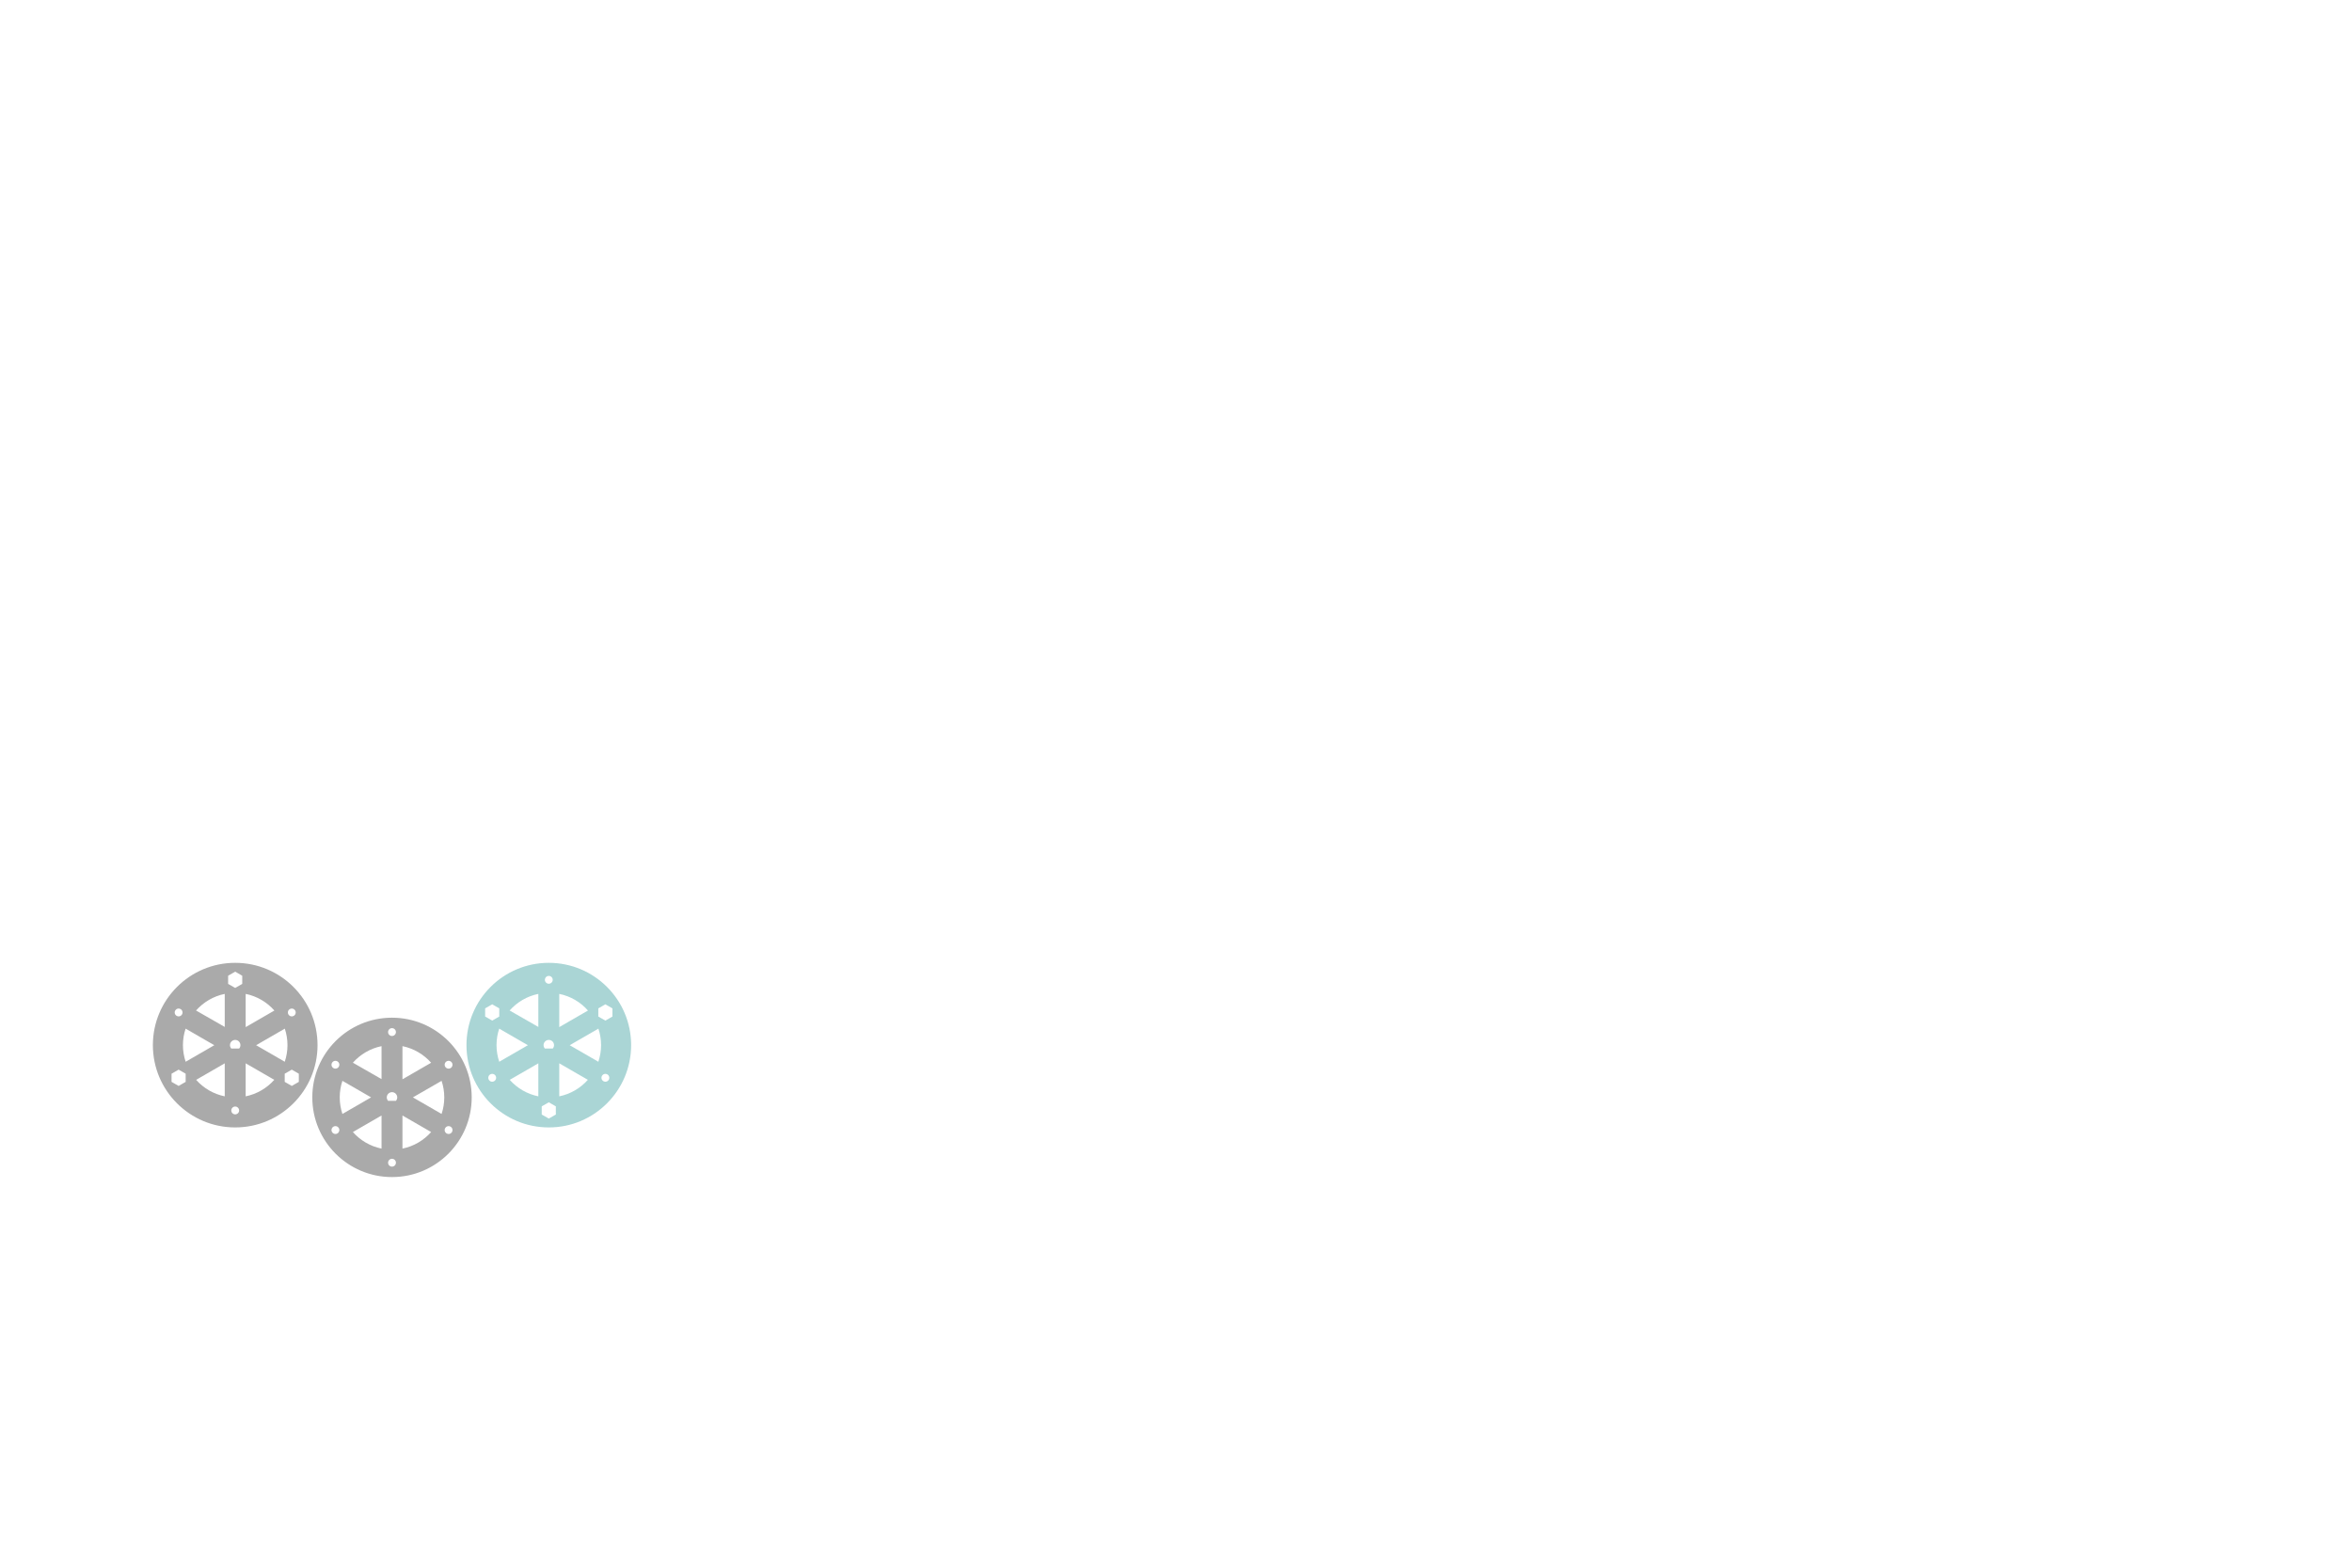
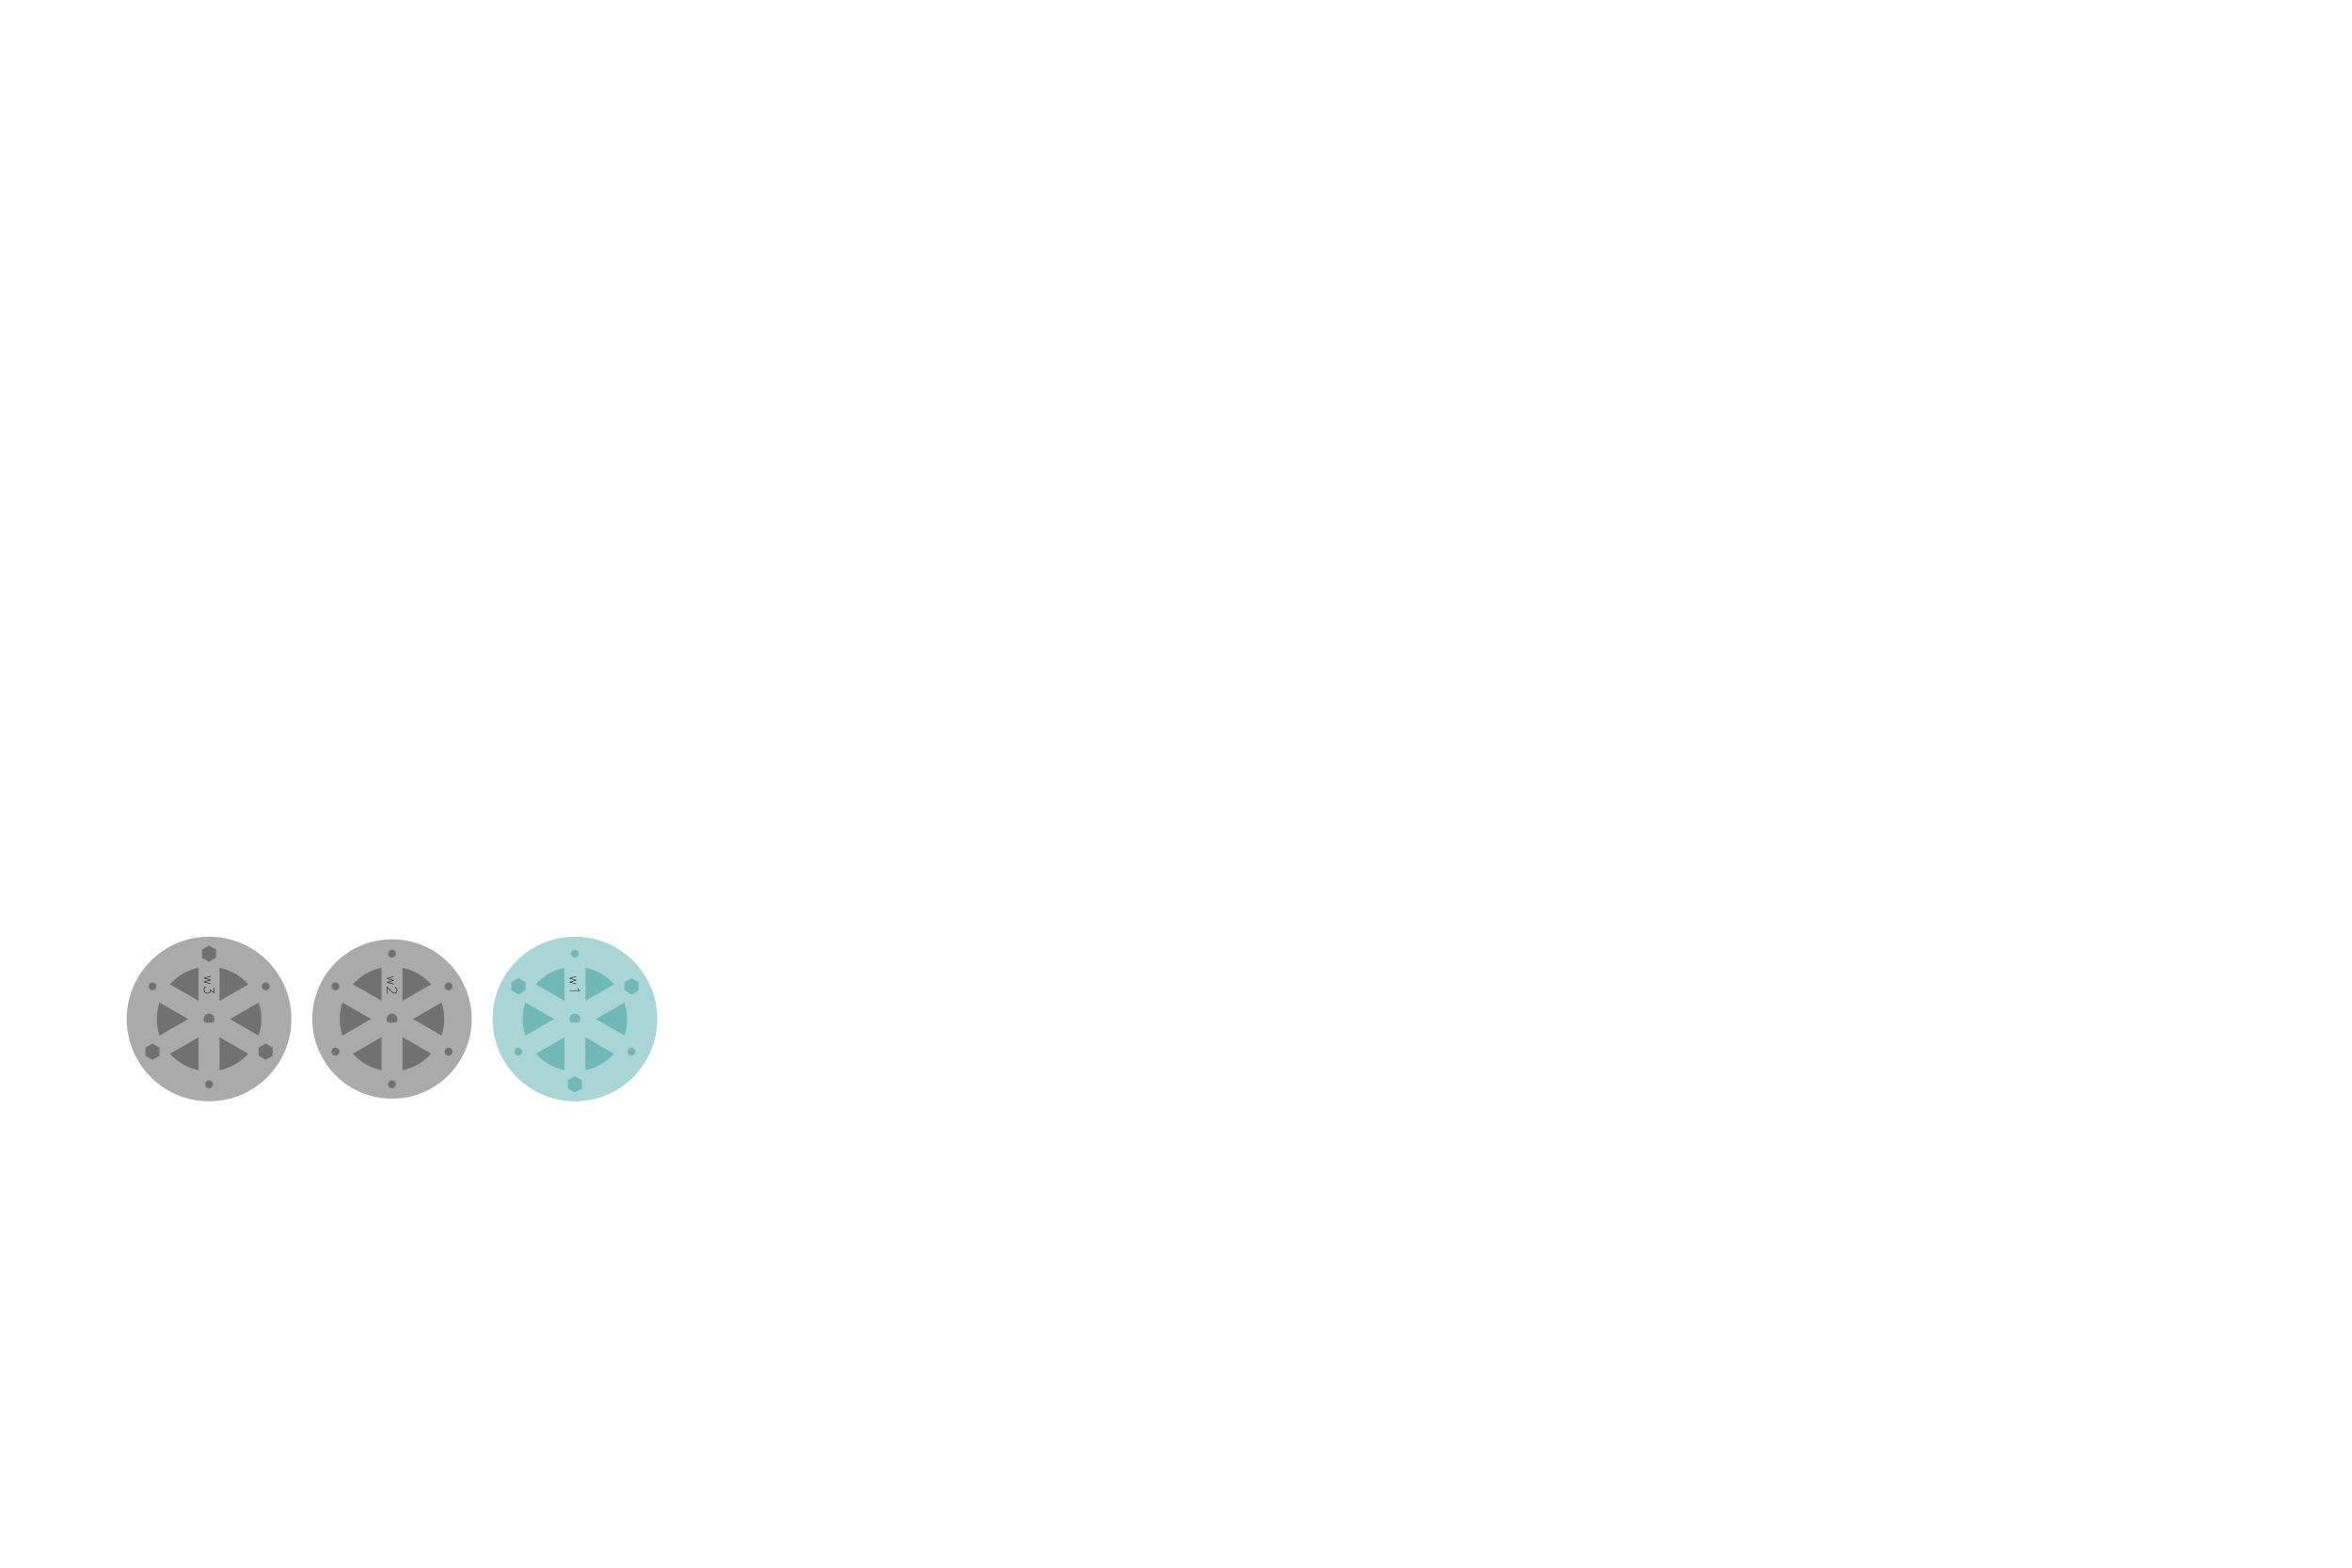
<svg xmlns="http://www.w3.org/2000/svg" width="3188.976" height="2125.984" id="svg2" version="1.1">
  <defs id="defs4" />
-   <g style="display:inline" id="layer8">
-     <path style="fill:#000000;fill-opacity:0.335;stroke:none" d="M 318.906 1305.719 C 257.263 1305.719 207.281 1355.67 207.281 1417.312 C 207.281 1478.955 257.263 1528.938 318.906 1528.938 C 380.549 1528.938 430.531 1478.955 430.531 1417.312 C 430.531 1355.67 380.549 1305.719 318.906 1305.719 z M 318.906 1317.688 L 328.438 1323.219 L 328.438 1334.281 L 318.906 1339.781 L 309.312 1334.281 L 309.312 1323.219 L 318.906 1317.688 z M 304.719 1347.844 L 304.719 1392.656 C 291.746 1385.232 278.782 1377.801 265.812 1370.375 C 275.813 1359.071 289.362 1350.965 304.719 1347.844 z M 333.094 1347.844 C 348.466 1350.968 362.027 1359.085 372.031 1370.406 C 359.051 1377.905 346.074 1385.406 333.094 1392.906 L 333.094 1347.844 z M 241.812 1367.719 C 242.834 1367.647 243.89 1367.887 244.844 1368.438 C 247.386 1369.905 248.249 1373.145 246.781 1375.688 C 245.314 1378.23 242.073 1379.093 239.531 1377.625 C 236.989 1376.157 236.126 1372.917 237.594 1370.375 C 238.511 1368.786 240.111 1367.839 241.812 1367.719 z M 395.469 1367.719 C 397.354 1367.67 399.21 1368.627 400.219 1370.375 C 401.686 1372.917 400.823 1376.157 398.281 1377.625 C 395.739 1379.093 392.499 1378.23 391.031 1375.688 C 389.564 1373.145 390.427 1369.905 392.969 1368.438 C 393.763 1367.979 394.612 1367.741 395.469 1367.719 z M 251.656 1394.969 C 264.628 1402.454 277.591 1409.951 290.562 1417.438 C 277.615 1424.916 264.666 1432.395 251.719 1439.875 C 249.338 1432.785 248.031 1425.204 248.031 1417.312 C 248.031 1409.501 249.321 1401.997 251.656 1394.969 z M 386.156 1394.969 C 388.491 1401.998 389.781 1409.501 389.781 1417.312 C 389.781 1425.204 388.475 1432.785 386.094 1439.875 C 373.146 1432.396 360.197 1424.916 347.25 1417.438 C 360.221 1409.951 373.185 1402.454 386.156 1394.969 z M 318.906 1410.25 C 322.818 1410.25 325.969 1413.432 325.969 1417.344 C 325.969 1419.118 325.328 1420.726 324.25 1421.969 L 313.594 1421.969 C 312.516 1420.726 311.812 1419.118 311.812 1417.344 C 311.812 1413.432 314.995 1410.25 318.906 1410.25 z M 304.719 1442 L 304.719 1486.781 C 289.43 1483.674 275.925 1475.632 265.938 1464.406 L 304.719 1442 z M 333.094 1442 C 346.02 1449.457 358.948 1456.916 371.875 1464.375 C 361.885 1475.61 348.391 1483.672 333.094 1486.781 L 333.094 1442 z M 242.188 1450.562 L 251.719 1456.094 L 251.719 1467.156 L 242.188 1472.656 L 232.594 1467.156 L 232.594 1456.094 L 242.188 1450.562 z M 395.625 1450.562 L 405.156 1456.094 L 405.156 1467.156 L 395.625 1472.656 L 386.031 1467.156 L 386.031 1456.094 L 395.625 1450.562 z M 318.906 1500.594 C 321.842 1500.594 324.219 1503.002 324.219 1505.938 C 324.219 1508.873 321.842 1511.218 318.906 1511.219 C 315.971 1511.219 313.594 1508.873 313.594 1505.938 C 313.594 1503.002 315.971 1500.594 318.906 1500.594 z " id="path3015" />
-     <path d="" style="fill:none;stroke:#000000" id="path3307" />
-     <path style="fill:#000000;fill-opacity:0.335;stroke:none" d="M 531.5 1380.125 C 471.814 1380.125 423.438 1428.502 423.438 1488.188 C 423.438 1547.873 471.814 1596.25 531.5 1596.25 C 591.186 1596.25 639.562 1547.873 639.562 1488.188 C 639.562 1428.502 591.186 1380.125 531.5 1380.125 z M 531.5 1394.281 C 534.435 1394.281 536.812 1396.69 536.812 1399.625 C 536.812 1402.56 534.435 1404.938 531.5 1404.938 C 528.565 1404.938 526.188 1402.56 526.188 1399.625 C 526.188 1396.69 528.565 1394.282 531.5 1394.281 z M 517.312 1418.719 L 517.312 1463.406 C 504.36 1455.993 491.418 1448.571 478.469 1441.156 C 488.462 1429.896 501.994 1421.832 517.312 1418.719 z M 545.688 1418.719 C 561.029 1421.836 574.564 1429.932 584.562 1441.219 C 571.607 1448.703 558.643 1456.17 545.688 1463.656 L 545.688 1418.719 z M 454.406 1438.594 C 455.427 1438.522 456.484 1438.762 457.438 1439.312 C 459.98 1440.78 460.843 1444.02 459.375 1446.562 C 457.907 1449.105 454.667 1449.968 452.125 1448.5 C 449.583 1447.032 448.72 1443.792 450.188 1441.25 C 451.105 1439.661 452.704 1438.714 454.406 1438.594 z M 608.062 1438.594 C 609.947 1438.545 611.803 1439.502 612.812 1441.25 C 614.28 1443.792 613.417 1447.032 610.875 1448.5 C 608.333 1449.968 605.093 1449.105 603.625 1446.562 C 602.157 1444.02 603.02 1440.78 605.562 1439.312 C 606.357 1438.854 607.206 1438.616 608.062 1438.594 z M 464.281 1465.75 C 477.24 1473.228 490.197 1480.708 503.156 1488.188 C 490.196 1495.673 477.241 1503.17 464.281 1510.656 C 461.92 1503.593 460.625 1496.044 460.625 1488.188 C 460.625 1480.341 461.926 1472.805 464.281 1465.75 z M 598.719 1465.75 C 601.074 1472.805 602.375 1480.341 602.375 1488.188 C 602.375 1496.044 601.08 1503.593 598.719 1510.656 C 585.759 1503.17 572.804 1495.673 559.844 1488.188 C 572.803 1480.708 585.759 1473.228 598.719 1465.75 z M 531.5 1481.094 C 535.412 1481.094 538.594 1484.307 538.594 1488.219 C 538.594 1489.993 537.922 1491.601 536.844 1492.844 L 526.188 1492.844 C 525.109 1491.601 524.406 1489.993 524.406 1488.219 C 524.406 1484.307 527.588 1481.094 531.5 1481.094 z M 517.312 1512.75 L 517.312 1557.656 C 501.986 1554.541 488.464 1546.457 478.469 1535.188 L 517.312 1512.75 z M 545.688 1512.75 C 558.647 1520.226 571.603 1527.71 584.562 1535.188 C 574.566 1546.465 561.021 1554.54 545.688 1557.656 L 545.688 1512.75 z M 454.656 1527.156 C 456.541 1527.107 458.366 1528.065 459.375 1529.812 C 460.843 1532.355 459.98 1535.626 457.438 1537.094 C 454.895 1538.561 451.655 1537.698 450.188 1535.156 C 448.72 1532.614 449.583 1529.343 452.125 1527.875 C 452.919 1527.416 453.8 1527.178 454.656 1527.156 z M 608.344 1527.156 C 609.2 1527.178 610.081 1527.416 610.875 1527.875 C 613.417 1529.343 614.28 1532.614 612.812 1535.156 C 611.345 1537.698 608.105 1538.561 605.562 1537.094 C 603.02 1535.626 602.157 1532.355 603.625 1529.812 C 604.634 1528.065 606.459 1527.107 608.344 1527.156 z M 531.5 1571.469 C 534.435 1571.469 536.812 1573.846 536.812 1576.781 C 536.812 1579.717 534.435 1582.094 531.5 1582.094 C 528.565 1582.094 526.188 1579.716 526.188 1576.781 C 526.188 1573.846 528.565 1571.469 531.5 1571.469 z " id="path3045" />
-     <path d="" style="fill:none;stroke:#000000" id="path3311" />
-     <path style="fill:#008080;fill-opacity:0.335;stroke:none;display:inline" d="M 744.094 1305.719 C 682.451 1305.719 632.469 1355.67 632.469 1417.312 C 632.469 1478.955 682.451 1528.938 744.094 1528.938 C 805.737 1528.938 855.719 1478.955 855.719 1417.312 C 855.719 1355.67 805.737 1305.719 744.094 1305.719 z M 743.562 1323.438 C 743.741 1323.419 743.91 1323.438 744.094 1323.438 C 747.029 1323.438 749.406 1325.815 749.406 1328.75 C 749.406 1331.685 747.029 1334.062 744.094 1334.062 C 741.158 1334.062 738.781 1331.685 738.781 1328.75 C 738.781 1325.998 740.883 1323.713 743.562 1323.438 z M 729.906 1347.844 L 729.906 1392.656 C 716.933 1385.232 703.97 1377.801 691 1370.375 C 701.001 1359.071 714.549 1350.965 729.906 1347.844 z M 758.281 1347.844 C 773.653 1350.968 787.215 1359.085 797.219 1370.406 C 784.239 1377.905 771.261 1385.406 758.281 1392.906 L 758.281 1347.844 z M 667.375 1361.969 L 676.938 1367.469 L 676.938 1378.531 L 667.375 1384.062 L 657.781 1378.531 L 657.781 1367.469 L 667.375 1361.969 z M 820.812 1361.969 L 830.375 1367.5 L 830.375 1378.562 L 820.812 1384.062 L 811.219 1378.562 L 811.219 1367.5 L 820.812 1361.969 z M 676.844 1394.969 C 689.815 1402.454 702.779 1409.951 715.75 1417.438 C 702.802 1424.916 689.854 1432.395 676.906 1439.875 C 674.525 1432.785 673.219 1425.204 673.219 1417.312 C 673.219 1409.501 674.509 1401.997 676.844 1394.969 z M 811.344 1394.969 C 813.679 1401.998 814.969 1409.501 814.969 1417.312 C 814.969 1425.204 813.662 1432.785 811.281 1439.875 C 798.334 1432.396 785.385 1424.916 772.438 1417.438 C 785.409 1409.951 798.372 1402.454 811.344 1394.969 z M 744.125 1410.25 C 748.037 1410.25 751.188 1413.432 751.188 1417.344 C 751.188 1419.118 750.516 1420.726 749.438 1421.969 L 738.781 1421.969 C 737.703 1420.726 737 1419.118 737 1417.344 C 737 1413.432 740.213 1410.25 744.125 1410.25 z M 729.906 1442 L 729.906 1486.781 C 714.617 1483.674 701.113 1475.632 691.125 1464.406 L 729.906 1442 z M 758.281 1442 C 771.208 1449.457 784.136 1456.916 797.062 1464.375 C 787.073 1475.61 773.578 1483.672 758.281 1486.781 L 758.281 1442 z M 667.25 1456.312 C 669.135 1456.264 670.96 1457.19 671.969 1458.938 C 673.436 1461.48 672.573 1464.751 670.031 1466.219 C 667.489 1467.686 664.249 1466.855 662.781 1464.312 C 661.314 1461.77 662.177 1458.468 664.719 1457 C 665.513 1456.541 666.393 1456.334 667.25 1456.312 z M 820.25 1456.312 C 820.482 1456.287 820.702 1456.303 820.938 1456.312 C 821.794 1456.334 822.674 1456.541 823.469 1457 C 826.011 1458.468 826.874 1461.77 825.406 1464.312 C 823.939 1466.855 820.698 1467.686 818.156 1466.219 C 815.614 1464.751 814.751 1461.48 816.219 1458.938 C 817.102 1457.408 818.624 1456.487 820.25 1456.312 z M 744.094 1494.844 L 753.656 1500.375 L 753.656 1511.438 L 744.094 1516.938 L 734.5 1511.438 L 734.5 1500.375 L 744.094 1494.844 z " id="path3074" />
+   <g id="layer8" style="display:inline">
+     <path id="path3307" style="fill:none;stroke:#000000" d="" />
+     <path id="path3311" style="fill:none;stroke:#000000" d="" />
+     <g id="g3401">
+       <path id="path3361" d="m 779.528,1270.28 c -61.643,0 -111.625,49.951 -111.625,111.594 0,61.643 49.982,111.625 111.625,111.625 61.643,0 111.625,-49.982 111.625,-111.625 0,-61.643 -49.982,-111.594 -111.625,-111.594 z" style="fill:#008080;fill-opacity:0.335;stroke:none;display:inline" />
+       <path id="path3359" d="m 778.996,1287.999 c 0.179,-0.018 0.348,0 0.531,0 2.935,0 5.312,2.377 5.312,5.312 0,2.935 -2.377,5.312 -5.312,5.312 -2.935,0 -5.312,-2.377 -5.312,-5.312 0,-2.752 2.101,-5.037 4.781,-5.312 z" style="fill:#008080;fill-opacity:0.335;stroke:none;display:inline" />
+       <path id="path3357" d="m 765.34,1312.405 0,44.812 c -12.973,-7.424 -25.937,-14.855 -38.906,-22.281 10.001,-11.304 23.549,-19.41 38.906,-22.531 z" style="fill:#008080;fill-opacity:0.335;stroke:none;display:inline" />
+       <path id="path3355" d="m 793.715,1312.405 c 15.372,3.124 28.934,11.241 38.938,22.562 -12.98,7.499 -25.957,15 -38.938,22.5 l 0,-45.062 z" style="fill:#008080;fill-opacity:0.335;stroke:none;display:inline" />
+       <path id="path3353" d="m 702.809,1326.53 9.562,5.5 0,11.062 -9.562,5.531 -9.594,-5.531 0,-11.062 9.594,-5.5 z" style="fill:#008080;fill-opacity:0.335;stroke:none;display:inline" />
+       <path id="path3351" d="m 856.246,1326.53 9.562,5.531 0,11.062 -9.562,5.5 -9.594,-5.5 0,-11.062 9.594,-5.531 z" style="fill:#008080;fill-opacity:0.335;stroke:none;display:inline" />
+       <path id="path3349" d="m 712.278,1359.53 c 12.971,7.486 25.935,14.982 38.906,22.469 -12.948,7.478 -25.896,14.958 -38.844,22.438 -2.381,-7.09 -3.688,-14.671 -3.688,-22.562 0,-7.812 1.29,-15.316 3.625,-22.344 z" style="fill:#008080;fill-opacity:0.335;stroke:none;display:inline" />
+       <path id="path3347" d="m 846.778,1359.53 c 2.335,7.029 3.625,14.532 3.625,22.344 0,7.891 -1.307,15.473 -3.688,22.562 -12.947,-7.479 -25.896,-14.959 -38.844,-22.438 12.971,-7.487 25.935,-14.984 38.906,-22.469 z" style="fill:#008080;fill-opacity:0.335;stroke:none;display:inline" />
+       <path id="path3345" d="m 779.56,1374.636 c 4.029,0 7.274,3.278 7.274,7.307 0,1.828 -0.692,3.484 -1.802,4.764 l -10.976,0 c -1.11,-1.28 -1.835,-2.936 -1.835,-4.764 0,-4.029 3.31,-7.307 7.339,-7.307 z" style="fill:#008080;fill-opacity:0.335;stroke:none;display:inline" />
+       <path id="path3343" d="m 765.34,1406.562 0,44.781 c -15.289,-3.107 -28.793,-11.149 -38.781,-22.375 l 38.781,-22.406 z" style="fill:#008080;fill-opacity:0.335;stroke:none;display:inline" />
+       <path id="path3341" d="m 793.715,1406.562 c 12.927,7.457 25.854,14.916 38.781,22.375 -9.99,11.235 -23.484,19.297 -38.781,22.406 l 0,-44.781 z" style="fill:#008080;fill-opacity:0.335;stroke:none;display:inline" />
+       <path id="path3339" d="m 702.684,1420.874 c 1.885,-0.049 3.71,0.877 4.719,2.625 1.468,2.542 0.605,5.814 -1.938,7.281 -2.542,1.467 -5.782,0.636 -7.25,-1.906 -1.468,-2.542 -0.605,-5.845 1.938,-7.312 0.794,-0.459 1.675,-0.665 2.531,-0.688 z" style="fill:#008080;fill-opacity:0.335;stroke:none;display:inline" />
+       <path id="path3337" d="m 855.684,1420.874 c 0.232,-0.025 0.452,-0.01 0.688,0 0.857,0.022 1.737,0.229 2.531,0.688 2.542,1.468 3.405,4.77 1.938,7.312 -1.468,2.542 -4.708,3.374 -7.25,1.906 -2.542,-1.467 -3.405,-4.739 -1.938,-7.281 0.883,-1.529 2.405,-2.451 4.031,-2.625 z" style="fill:#008080;fill-opacity:0.335;stroke:none;display:inline" />
+       <path id="path3074" d="m 779.528,1459.405 9.562,5.531 0,11.062 -9.562,5.5 -9.594,-5.5 0,-11.062 9.594,-5.531 z" style="fill:#008080;fill-opacity:0.335;stroke:none;display:inline" />
+       <g transform="matrix(0,0.64,-0.64,0,778.1565,1322.302)" id="g3276">
+         <path d="M -8,-5 -4,9 M 0,-5 -4,9 M 0,-5 4,9 M 8,-5 4,9" style="fill:none;stroke:#000000" transform="translate(11,0)" id="path3278" />
+         <path d="m -4,-8 2,-1 3,-3 0,21" style="fill:none;stroke:#000000" transform="translate(32,0)" id="path3280" />
+       </g>
+     </g>
+     <g id="g3382">
+       <path id="path3333" d="m 531.496,1273.827 c -59.686,0 -108.062,48.377 -108.062,108.062 0,59.686 48.377,108.062 108.062,108.062 59.686,0 108.062,-48.377 108.062,-108.062 0,-59.686 -48.377,-108.062 -108.062,-108.062 z" style="fill:#000000;fill-opacity:0.335;stroke:none" />
+       <path id="path3331" d="m 531.496,1287.983 c 2.935,0 5.312,2.408 5.312,5.344 0,2.935 -2.377,5.312 -5.312,5.312 -2.935,0 -5.312,-2.377 -5.312,-5.312 0,-2.935 2.377,-5.343 5.312,-5.344 z" style="fill:#000000;fill-opacity:0.335;stroke:none" />
+       <path id="path3329" d="m 517.309,1312.421 0,44.687 c -12.953,-7.413 -25.894,-14.835 -38.844,-22.25 9.994,-11.26 23.525,-19.324 38.844,-22.437 z" style="fill:#000000;fill-opacity:0.335;stroke:none" />
+       <path id="path3327" d="m 545.684,1312.421 c 15.342,3.118 28.877,11.213 38.875,22.5 -12.955,7.485 -25.92,14.951 -38.875,22.437 l 0,-44.937 z" style="fill:#000000;fill-opacity:0.335;stroke:none" />
+       <path id="path3325" d="m 454.402,1332.296 c 1.021,-0.072 2.078,0.168 3.031,0.719 2.542,1.468 3.405,4.708 1.938,7.25 -1.468,2.542 -4.708,3.405 -7.25,1.938 -2.542,-1.468 -3.405,-4.708 -1.938,-7.25 0.917,-1.589 2.517,-2.536 4.219,-2.656 z" style="fill:#000000;fill-opacity:0.335;stroke:none" />
+       <path id="path3323" d="m 608.059,1332.296 c 1.885,-0.049 3.741,0.908 4.75,2.656 1.468,2.542 0.605,5.782 -1.938,7.25 -2.542,1.468 -5.782,0.605 -7.25,-1.938 -1.468,-2.542 -0.605,-5.782 1.938,-7.25 0.794,-0.459 1.643,-0.697 2.5,-0.719 z" style="fill:#000000;fill-opacity:0.335;stroke:none" />
+       <path id="path3321" d="m 464.277,1359.452 c 12.959,7.478 25.916,14.958 38.875,22.438 -12.96,7.485 -25.915,14.982 -38.875,22.469 -2.361,-7.063 -3.656,-14.612 -3.656,-22.469 0,-7.846 1.301,-15.382 3.656,-22.438 z" style="fill:#000000;fill-opacity:0.335;stroke:none" />
+       <path id="path3319" d="m 598.715,1359.452 c 2.355,7.055 3.656,14.591 3.656,22.438 0,7.857 -1.295,15.405 -3.656,22.469 -12.96,-7.486 -25.915,-14.983 -38.875,-22.469 12.959,-7.479 25.916,-14.959 38.875,-22.438 z" style="fill:#000000;fill-opacity:0.335;stroke:none" />
+       <path id="path3317" d="m 531.496,1374.62 c 4.029,0 7.307,3.31 7.307,7.339 0,1.828 -0.692,3.484 -1.802,4.764 l -10.976,0 c -1.11,-1.28 -1.835,-2.936 -1.835,-4.764 0,-4.029 3.278,-7.339 7.307,-7.339 z" style="fill:#000000;fill-opacity:0.335;stroke:none" />
+       <path id="path3315" d="m 517.309,1406.452 0,44.906 c -15.327,-3.115 -28.848,-11.199 -38.844,-22.469 l 38.844,-22.438 z" style="fill:#000000;fill-opacity:0.335;stroke:none" />
+       <path id="path3313" d="m 545.684,1406.452 c 12.959,7.476 25.916,14.96 38.875,22.438 -9.997,11.278 -23.541,19.352 -38.875,22.469 l 0,-44.906 z" style="fill:#000000;fill-opacity:0.335;stroke:none" />
+       <path id="path3308" d="m 454.652,1420.858 c 1.885,-0.049 3.71,0.909 4.719,2.656 1.468,2.542 0.605,5.814 -1.938,7.281 -2.542,1.467 -5.782,0.605 -7.25,-1.938 -1.468,-2.542 -0.605,-5.814 1.938,-7.281 0.794,-0.459 1.675,-0.697 2.531,-0.719 z" style="fill:#000000;fill-opacity:0.335;stroke:none" />
+       <path id="path3305" d="m 608.34,1420.858 c 0.857,0.022 1.737,0.26 2.531,0.719 2.542,1.468 3.405,4.739 1.938,7.281 -1.468,2.542 -4.708,3.405 -7.25,1.938 -2.542,-1.467 -3.405,-4.739 -1.938,-7.281 1.009,-1.748 2.834,-2.705 4.719,-2.656 z" style="fill:#000000;fill-opacity:0.335;stroke:none" />
+       <path id="path3045" d="m 531.496,1465.171 c 2.935,0 5.312,2.377 5.312,5.312 0,2.936 -2.377,5.313 -5.312,5.313 -2.935,0 -5.312,-2.377 -5.312,-5.313 0,-2.935 2.377,-5.312 5.312,-5.312 z" style="fill:#000000;fill-opacity:0.335;stroke:none" />
+       <g id="g3308" transform="matrix(0,0.64,-0.64,0,530.5361,1322.534)">
+         <path id="path3310" transform="translate(11,0)" style="fill:none;stroke:#000000" d="M -8,-5 -4,9 M 0,-5 -4,9 M 0,-5 4,9 M 8,-5 4,9" />
+         <path id="path3312" transform="translate(32,0)" style="fill:none;stroke:#000000" d="m -6,-7 0,-1 1,-2 1,-1 2,-1 4,0 2,1 1,1 1,2 0,2 L 5,-4 3,-1 -7,9 7,9" />
+       </g>
+     </g>
+     <g id="g3363">
+       <path id="path3301" d="m 283.465,1270.28 c -61.643,0 -111.625,49.951 -111.625,111.594 0,61.643 49.982,111.625 111.625,111.625 61.643,0 111.625,-49.982 111.625,-111.625 0,-61.643 -49.982,-111.594 -111.625,-111.594 z" style="fill:#000000;fill-opacity:0.335;stroke:none" />
+       <path id="path3299" d="m 283.465,1282.249 9.531,5.531 0,11.062 -9.531,5.5 -9.594,-5.5 0,-11.062 9.594,-5.531 z" style="fill:#000000;fill-opacity:0.335;stroke:none" />
+       <path id="path3297" d="m 269.277,1312.405 0,44.812 c -12.973,-7.424 -25.937,-14.855 -38.906,-22.281 10.001,-11.304 23.549,-19.41 38.906,-22.531 z" style="fill:#000000;fill-opacity:0.335;stroke:none" />
+       <path id="path3295" d="m 297.652,1312.405 c 15.372,3.124 28.934,11.241 38.938,22.562 -12.98,7.499 -25.957,15 -38.938,22.5 l 0,-45.062 z" style="fill:#000000;fill-opacity:0.335;stroke:none" />
+       <path id="path3293" d="m 206.371,1332.28 c 1.021,-0.072 2.078,0.168 3.031,0.719 2.542,1.468 3.405,4.708 1.938,7.25 -1.468,2.542 -4.708,3.405 -7.25,1.938 -2.542,-1.468 -3.405,-4.708 -1.938,-7.25 0.917,-1.589 2.517,-2.536 4.219,-2.656 z" style="fill:#000000;fill-opacity:0.335;stroke:none" />
+       <path id="path3291" d="m 360.027,1332.28 c 1.885,-0.049 3.741,0.908 4.75,2.656 1.468,2.542 0.605,5.782 -1.938,7.25 -2.542,1.468 -5.782,0.605 -7.25,-1.938 -1.468,-2.542 -0.605,-5.782 1.938,-7.25 0.794,-0.459 1.643,-0.697 2.5,-0.719 z" style="fill:#000000;fill-opacity:0.335;stroke:none" />
+       <path id="path3289" d="m 216.215,1359.53 c 12.971,7.486 25.935,14.982 38.906,22.469 -12.948,7.478 -25.896,14.958 -38.844,22.438 -2.381,-7.09 -3.688,-14.671 -3.688,-22.562 0,-7.812 1.29,-15.316 3.625,-22.344 z" style="fill:#000000;fill-opacity:0.335;stroke:none" />
+       <path id="path3287" d="m 350.715,1359.53 c 2.335,7.029 3.625,14.532 3.625,22.344 0,7.891 -1.307,15.473 -3.688,22.562 -12.947,-7.479 -25.896,-14.959 -38.844,-22.438 12.971,-7.487 25.935,-14.984 38.906,-22.469 z" style="fill:#000000;fill-opacity:0.335;stroke:none" />
+       <path id="path3285" d="m 283.465,1374.636 c 4.029,0 7.274,3.278 7.274,7.307 0,1.828 -0.66,3.484 -1.77,4.764 l -10.976,0 c -1.11,-1.28 -1.835,-2.936 -1.835,-4.764 0,-4.029 3.278,-7.307 7.307,-7.307 z" style="fill:#000000;fill-opacity:0.335;stroke:none" />
+       <path id="path3283" d="m 269.277,1406.562 0,44.781 c -15.289,-3.107 -28.793,-11.149 -38.781,-22.375 l 38.781,-22.406 z" style="fill:#000000;fill-opacity:0.335;stroke:none" />
+       <path id="path3281" d="m 297.652,1406.562 c 12.927,7.457 25.854,14.916 38.781,22.375 -9.99,11.235 -23.484,19.297 -38.781,22.406 l 0,-44.781 z" style="fill:#000000;fill-opacity:0.335;stroke:none" />
+       <path id="path3279" d="m 206.746,1415.124 9.531,5.531 0,11.062 -9.531,5.5 -9.594,-5.5 0,-11.062 9.594,-5.531 z" style="fill:#000000;fill-opacity:0.335;stroke:none" />
+       <path id="path3276" d="m 360.183,1415.124 9.531,5.531 0,11.062 -9.531,5.5 -9.594,-5.5 0,-11.062 9.594,-5.531 z" style="fill:#000000;fill-opacity:0.335;stroke:none" />
+       <path id="path3015" d="m 283.465,1465.155 c 2.935,0 5.312,2.408 5.312,5.344 0,2.935 -2.377,5.281 -5.312,5.281 -2.935,0 -5.312,-2.346 -5.312,-5.281 0,-2.935 2.377,-5.344 5.312,-5.344 z" style="fill:#000000;fill-opacity:0.335;stroke:none" />
+       <g transform="matrix(0,0.64,-0.64,0,282.5046,1321.994)" id="g3346">
+         <path d="M -8,-5 -4,9 M 0,-5 -4,9 M 0,-5 4,9 M 8,-5 4,9" style="fill:none;stroke:#000000" transform="translate(11,0)" id="path3348" />
+         <path d="m -5,-12 11,0 -6,8 3,0 2,1 1,1 L 7,1 7,3 6,6 4,8 1,9 -2,9 -5,8 -6,7 -7,5" style="fill:none;stroke:#000000" transform="translate(32,0)" id="path3350" />
+       </g>
+     </g>
  </g>
</svg>
